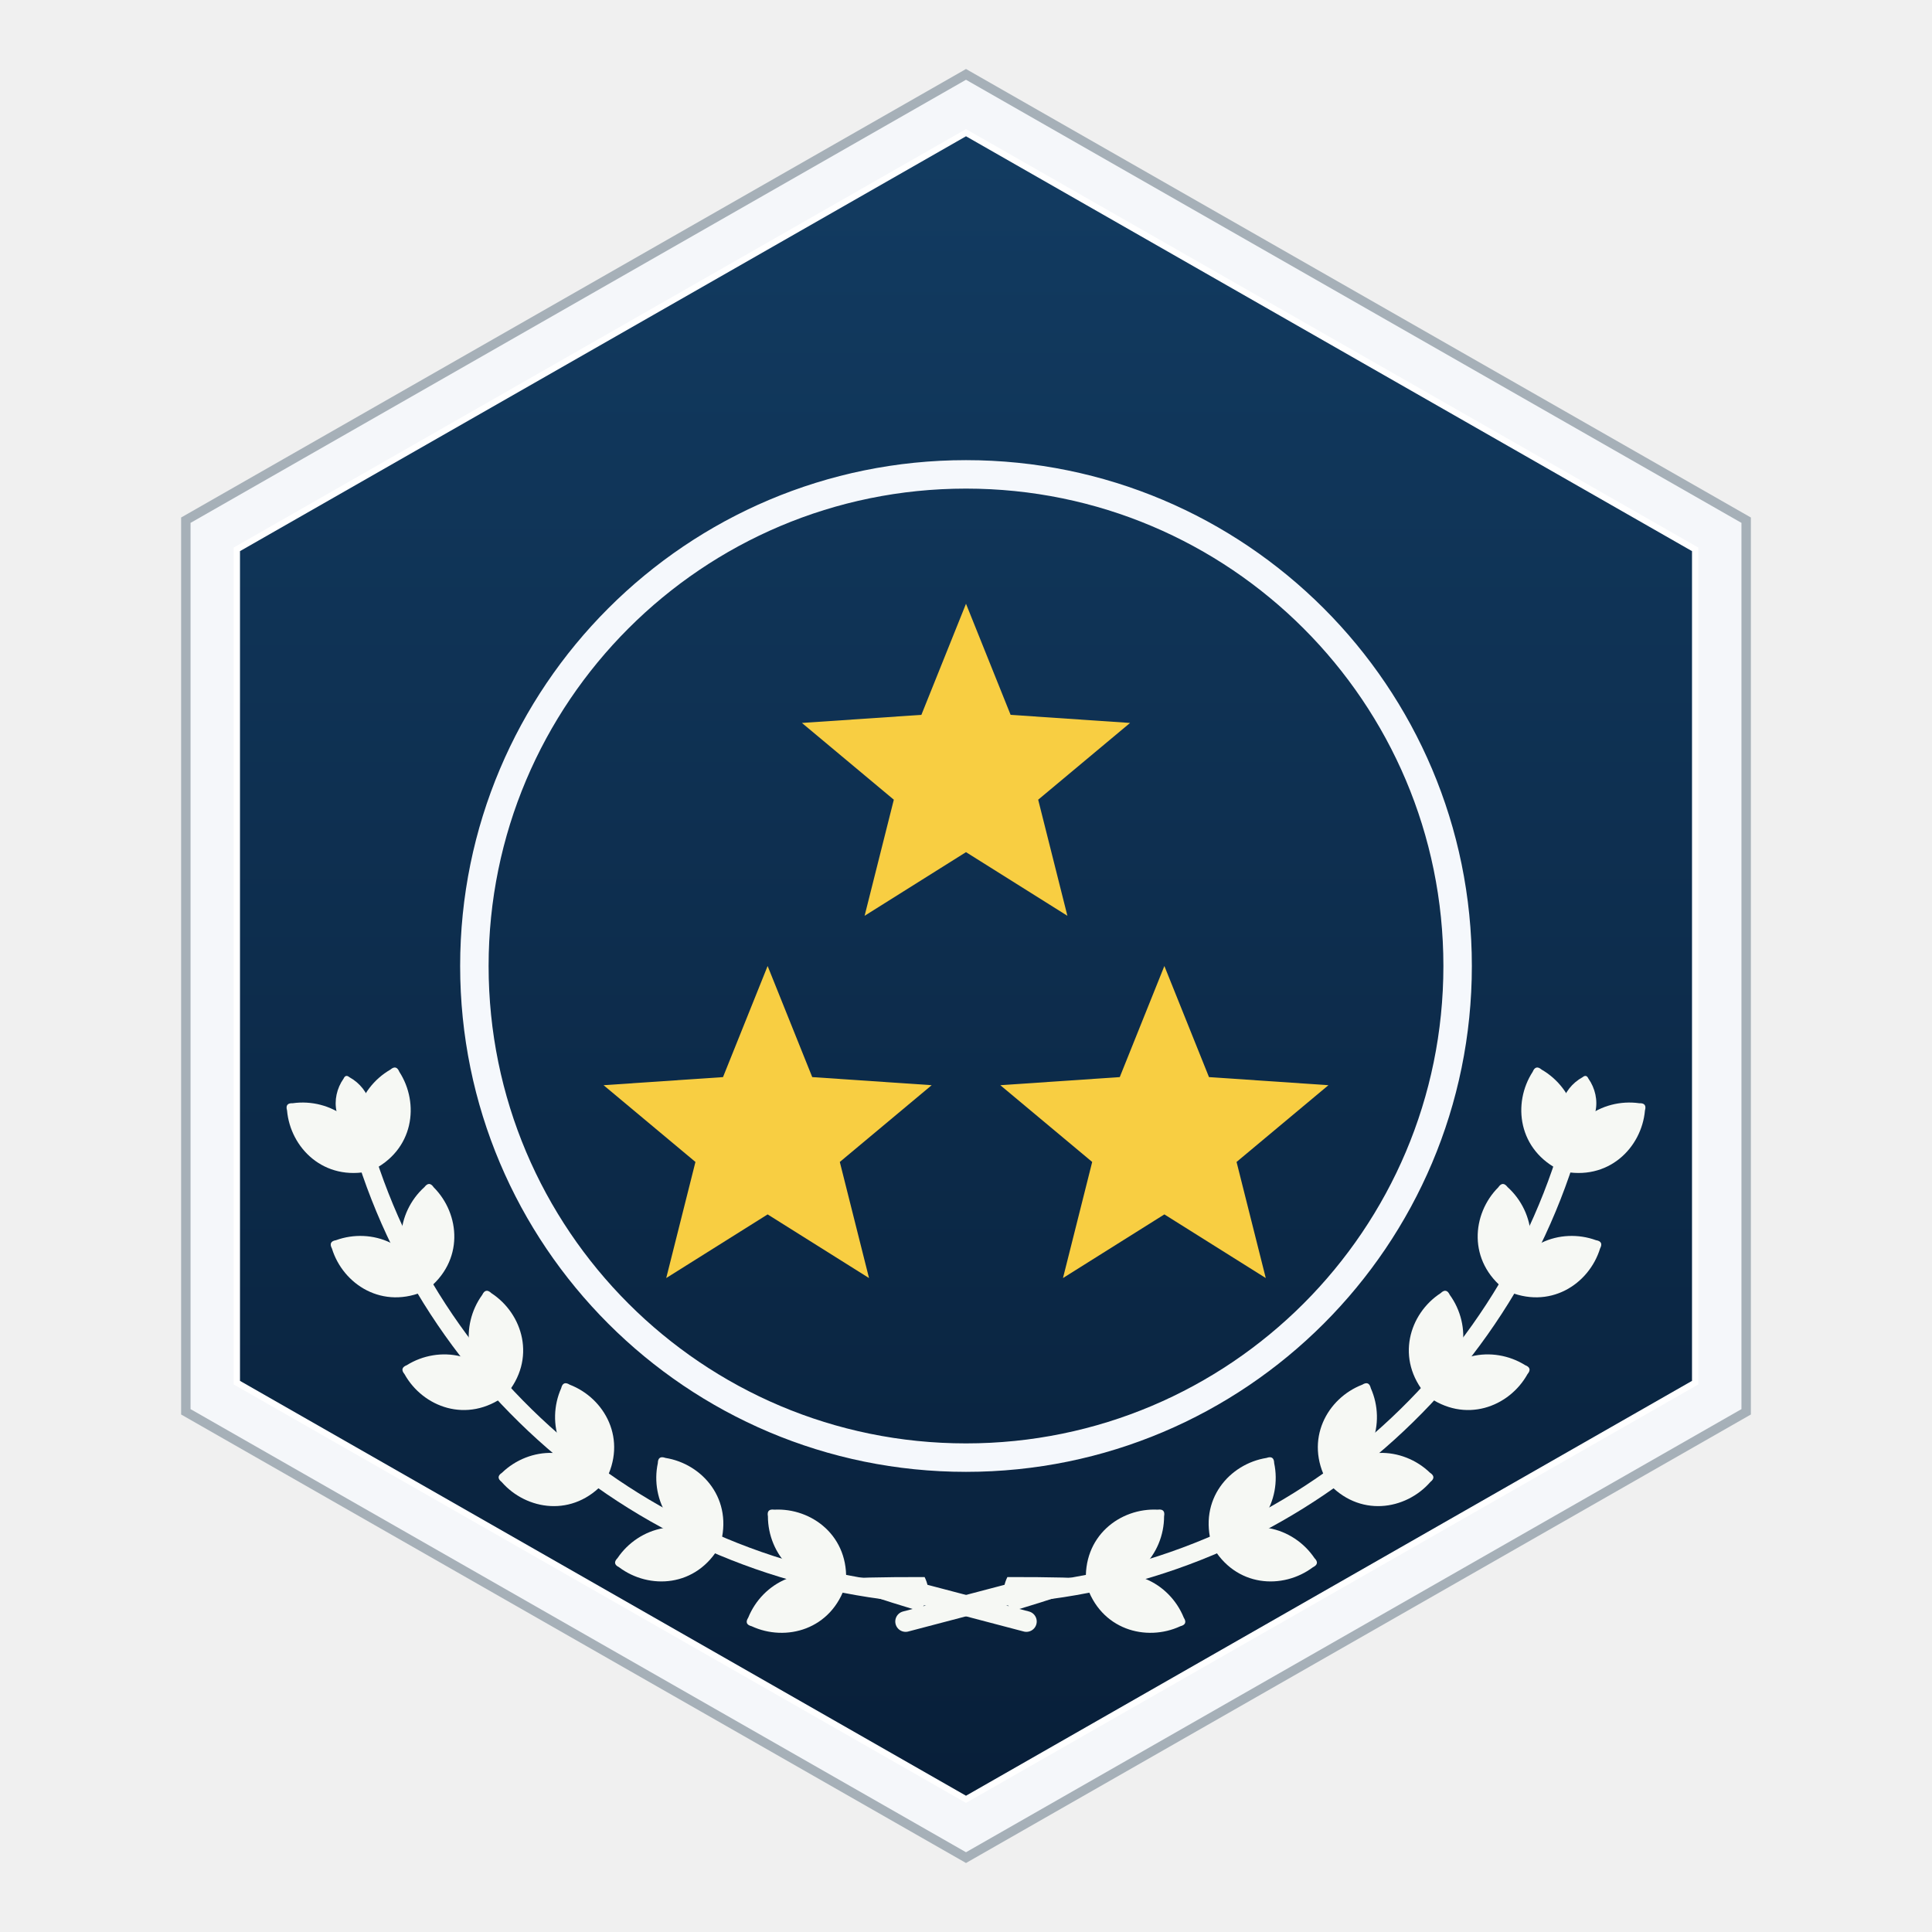
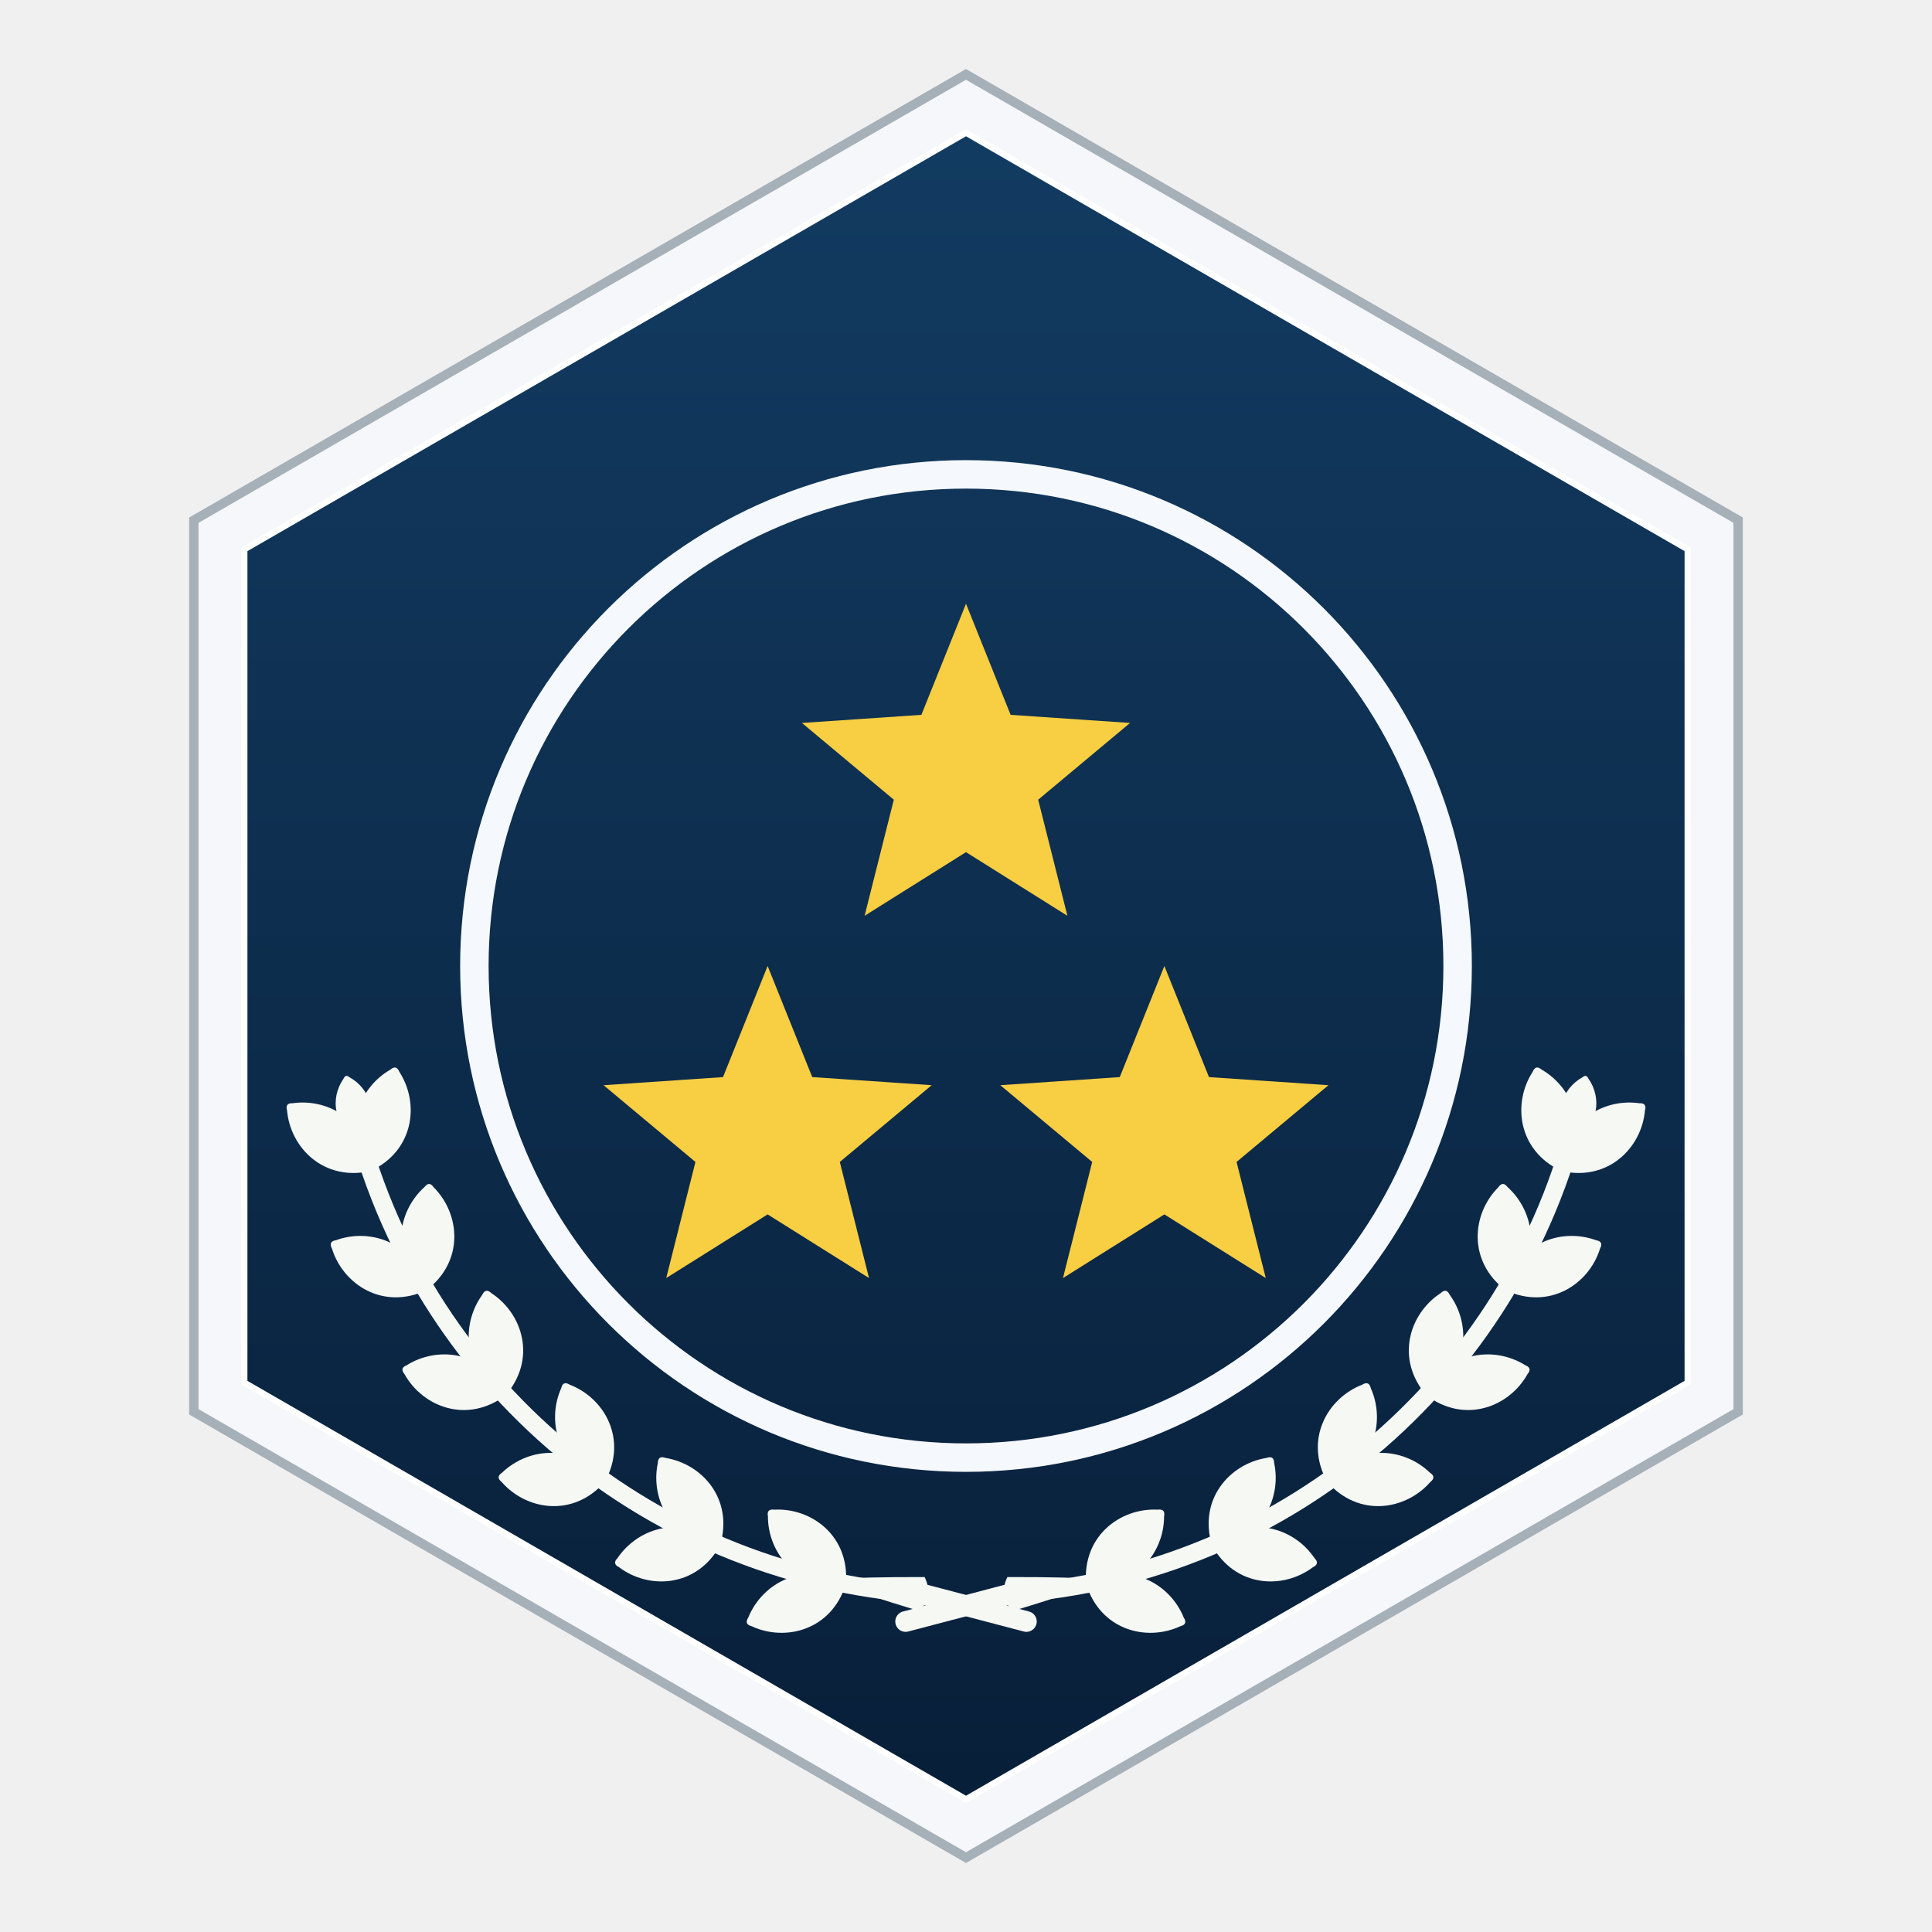
<svg xmlns="http://www.w3.org/2000/svg" viewBox="0 0 224 224" width="896" height="896">
  <defs>
    <linearGradient id="steel" x1="0" y1="0" x2="1" y2="1" gradientUnits="objectBoundingBox">
      <stop offset="0" stop-color="#fafcfd" />
      <stop offset=".28" stop-color="#b3bdc6" />
      <stop offset=".5" stop-color="#f4f7fa" />
      <stop offset=".72" stop-color="#8a959f" />
      <stop offset="1" stop-color="#dfe6ec" />
    </linearGradient>
    <linearGradient id="silverFace" x1="0" y1="0" x2="0.85" y2="1">
      <stop stop-color="#ffffff" />
      <stop offset=".48" stop-color="#e0e7ed" />
      <stop offset="1" stop-color="#a9b4bf" />
    </linearGradient>
    <linearGradient id="silverDark" x1="0" y1="0" x2="1" y2="1">
      <stop stop-color="#26313b" />
      <stop offset=".5" stop-color="#7e8a96" />
      <stop offset="1" stop-color="#1c252d" />
    </linearGradient>
    <linearGradient id="charcoal" x1="0" y1="0" x2="0" y2="1">
      <stop stop-color="#20252b" />
      <stop offset="1" stop-color="#0c1015" />
    </linearGradient>
    <linearGradient id="army" x1="0" y1="0" x2="0" y2="1">
      <stop stop-color="#355537" />
      <stop offset="1" stop-color="#1c3526" />
    </linearGradient>
    <linearGradient id="sapphire" x1="0" y1="0" x2="0" y2="1">
      <stop stop-color="#123b61" />
      <stop offset="1" stop-color="#081f39" />
    </linearGradient>
    <linearGradient id="ruby" x1="0" y1="0" x2="0" y2="1">
      <stop stop-color="#a72436" />
      <stop offset="1" stop-color="#700d21" />
    </linearGradient>
    <linearGradient id="obsidian" x1="0" y1="0" x2="0" y2="1">
      <stop stop-color="#1e2225" />
      <stop offset="1" stop-color="#070b0e" />
    </linearGradient>
    <linearGradient id="crimson" x1="0" y1="0" x2="0" y2="1">
      <stop stop-color="#aa1830" />
      <stop offset="1" stop-color="#5c091b" />
    </linearGradient>
    <linearGradient id="gold" x1="0" y1="0" x2=".8" y2="1">
      <stop stop-color="#fff0a7" />
      <stop offset=".35" stop-color="#f5d66d" />
      <stop offset=".7" stop-color="#dfaf3e" />
      <stop offset="1" stop-color="#b88124" />
    </linearGradient>
    <linearGradient id="supremeGold" x1="0" y1="0" x2="1" y2="1">
      <stop stop-color="#fff5b8" />
      <stop offset=".28" stop-color="#f8db75" />
      <stop offset=".6" stop-color="#eabd4b" />
      <stop offset="1" stop-color="#a7681c" />
    </linearGradient>
  </defs>
-   <polygon points="112,8 203,60 203,164 112,216 21,164 21,60" fill="#a6b0b8" />
-   <polygon points="112,9.248 201.908,60.624 201.908,163.376 112,214.752 22.092,163.376 22.092,60.624" fill="#f5f7fa" />
-   <polygon points="112,14.968 196.903,63.484 196.903,160.516 112,209.032 27.097,160.516 27.097,63.484" fill="#ffffff" />
-   <polygon points="112,15.8 196.175,63.9 196.175,160.1 112,208.2 27.825,160.1 27.825,63.9" fill="url(#sapphire)" />
+   <polygon points="112,8 202.067,60 202.067,164 112,216 21.933,164 21.933,60" fill="#a6b0b8" />
+   <polygon points="112,9.248 200.986,60.624 200.986,163.376 112,214.752 23.014,163.376 23.014,60.624" fill="#f5f7fa" />
+   <polygon points="112,14.968 196.032,63.484 196.032,160.516 112,209.032 27.968,160.516 27.968,63.484" fill="#ffffff" />
+   <polygon points="112,15.8 195.312,63.9 195.312,160.1 112,208.2 28.688,160.1 28.688,63.9" fill="url(#sapphire)" />
  <circle cx="112" cy="112" r="57" fill="none" data-officer-ring="field" stroke="#f5f8fc" stroke-width="3.3" />
  <g data-laurel="lower">
    <g>
      <path d="M106.908,184.822 A73 73 0 0 1 40.595,127.178" fill="none" stroke="#f6f8f4" stroke-width="2.1" stroke-linecap="round" />
      <path d="M107.203,182.849 Q100.258,182.82 95.579,183.129 Q99.963,184.793 106.613,186.795 Q108.267,185.025 107.203,182.849Z" fill="#f6f8f4" data-branch-root="tapered" />
      <path d="M98.071 183.659 C98.543 178.099 94.109 174.81 89.773 175.033 Q88.862 174.907 89.034 175.81 C89.032 180.152 92.543 184.413 98.071 183.659Z" fill="#f6f8f4" />
      <path d="M98.071 183.659 C93.228 180.889 88.376 183.524 86.752 187.551 Q86.254 188.324 87.146 188.548 C91.082 190.379 96.426 188.99 98.071 183.659Z" fill="#f6f8f4" />
      <path d="M83.477 179.197 C85.094 173.857 81.441 169.717 77.153 169.034 Q76.288 168.721 76.269 169.641 C75.364 173.887 77.912 178.785 83.477 179.197Z" fill="#f6f8f4" />
      <path d="M83.477 179.197 C79.315 175.48 74.022 177.049 71.596 180.65 Q70.948 181.303 71.774 181.708 C75.244 184.317 80.759 184.07 83.477 179.197Z" fill="#f6f8f4" />
      <path d="M70.129 171.798 C72.821 166.911 70.109 162.103 66.056 160.543 Q65.276 160.057 65.066 160.952 C63.298 164.918 64.772 170.239 70.129 171.798Z" fill="#f6f8f4" />
      <path d="M70.129 171.798 C66.831 167.298 61.327 167.732 58.206 170.75 Q57.436 171.253 58.16 171.821 C61.011 175.095 66.458 176 70.129 171.798Z" fill="#f6f8f4" />
      <path d="M58.611 161.786 C62.261 157.566 60.607 152.298 56.968 149.93 Q56.305 149.292 55.914 150.125 C53.36 153.636 53.695 159.147 58.611 161.786Z" fill="#f6f8f4" />
      <path d="M58.611 161.786 C56.321 156.698 50.847 155.979 47.166 158.281 Q46.309 158.614 46.899 159.319 C49.007 163.115 54.147 165.132 58.611 161.786Z" fill="#f6f8f4" />
      <path d="M49.427 149.598 C53.874 146.229 53.352 140.732 50.284 137.659 Q49.769 136.898 49.213 137.63 C45.984 140.534 45.167 145.994 49.427 149.598Z" fill="#f6f8f4" />
      <path d="M49.427 149.598 C48.245 144.145 43.04 142.303 38.961 143.79 Q38.053 143.937 38.483 144.75 C39.756 148.901 44.364 151.943 49.427 149.598Z" fill="#f6f8f4" />
      <path d="M42.977 135.766 C48.028 133.396 48.66 127.911 46.298 124.267 Q45.952 123.415 45.256 124.016 C41.494 126.185 39.56 131.356 42.977 135.766Z" fill="#f6f8f4" />
      <path d="M42.977 135.766 C42.955 130.187 38.247 127.303 33.947 127.91 Q33.029 127.865 33.28 128.749 C33.663 133.074 37.538 137.008 42.977 135.766Z" fill="#f6f8f4" />
      <path d="M41.828 132.122 C44.105 129.4 42.924 126.222 40.517 124.896 Q40.075 124.527 39.838 125.052 C38.256 127.3 38.588 130.674 41.828 132.122Z" fill="#f6f8f4" />
      <path d="M106.908,184.822 L119 188" fill="none" stroke="#f6f8f4" stroke-width="2.4" stroke-linecap="round" />
    </g>
    <g transform="translate(224 0) scale(-1 1)">
      <path d="M106.908,184.822 A73 73 0 0 1 40.595,127.178" fill="none" stroke="#f6f8f4" stroke-width="2.1" stroke-linecap="round" />
      <path d="M107.203,182.849 Q100.258,182.82 95.579,183.129 Q99.963,184.793 106.613,186.795 Q108.267,185.025 107.203,182.849Z" fill="#f6f8f4" data-branch-root="tapered" />
      <path d="M98.071 183.659 C98.543 178.099 94.109 174.81 89.773 175.033 Q88.862 174.907 89.034 175.81 C89.032 180.152 92.543 184.413 98.071 183.659Z" fill="#f6f8f4" />
      <path d="M98.071 183.659 C93.228 180.889 88.376 183.524 86.752 187.551 Q86.254 188.324 87.146 188.548 C91.082 190.379 96.426 188.99 98.071 183.659Z" fill="#f6f8f4" />
      <path d="M83.477 179.197 C85.094 173.857 81.441 169.717 77.153 169.034 Q76.288 168.721 76.269 169.641 C75.364 173.887 77.912 178.785 83.477 179.197Z" fill="#f6f8f4" />
      <path d="M83.477 179.197 C79.315 175.48 74.022 177.049 71.596 180.65 Q70.948 181.303 71.774 181.708 C75.244 184.317 80.759 184.07 83.477 179.197Z" fill="#f6f8f4" />
      <path d="M70.129 171.798 C72.821 166.911 70.109 162.103 66.056 160.543 Q65.276 160.057 65.066 160.952 C63.298 164.918 64.772 170.239 70.129 171.798Z" fill="#f6f8f4" />
      <path d="M70.129 171.798 C66.831 167.298 61.327 167.732 58.206 170.75 Q57.436 171.253 58.16 171.821 C61.011 175.095 66.458 176 70.129 171.798Z" fill="#f6f8f4" />
      <path d="M58.611 161.786 C62.261 157.566 60.607 152.298 56.968 149.93 Q56.305 149.292 55.914 150.125 C53.36 153.636 53.695 159.147 58.611 161.786Z" fill="#f6f8f4" />
      <path d="M58.611 161.786 C56.321 156.698 50.847 155.979 47.166 158.281 Q46.309 158.614 46.899 159.319 C49.007 163.115 54.147 165.132 58.611 161.786Z" fill="#f6f8f4" />
      <path d="M49.427 149.598 C53.874 146.229 53.352 140.732 50.284 137.659 Q49.769 136.898 49.213 137.63 C45.984 140.534 45.167 145.994 49.427 149.598Z" fill="#f6f8f4" />
      <path d="M49.427 149.598 C48.245 144.145 43.04 142.303 38.961 143.79 Q38.053 143.937 38.483 144.75 C39.756 148.901 44.364 151.943 49.427 149.598Z" fill="#f6f8f4" />
      <path d="M42.977 135.766 C48.028 133.396 48.66 127.911 46.298 124.267 Q45.952 123.415 45.256 124.016 C41.494 126.185 39.56 131.356 42.977 135.766Z" fill="#f6f8f4" />
      <path d="M42.977 135.766 C42.955 130.187 38.247 127.303 33.947 127.91 Q33.029 127.865 33.28 128.749 C33.663 133.074 37.538 137.008 42.977 135.766Z" fill="#f6f8f4" />
      <path d="M41.828 132.122 C44.105 129.4 42.924 126.222 40.517 124.896 Q40.075 124.527 39.838 125.052 C38.256 127.3 38.588 130.674 41.828 132.122Z" fill="#f6f8f4" />
      <path d="M106.908,184.822 L119 188" fill="none" stroke="#f6f8f4" stroke-width="2.4" stroke-linecap="round" />
    </g>
  </g>
  <g data-star-count="3" data-star-radius="20">
    <polygon points="112,70 117.173,82.881 131.021,83.82 120.369,92.719 123.756,106.18 112,98.8 100.244,106.18 103.631,92.719 92.979,83.82 106.827,82.881" fill="#f8ce42" data-star-style="flat" />
    <polygon points="89,112 94.173,124.881 108.021,125.82 97.369,134.719 100.756,148.18 89,140.8 77.244,148.18 80.631,134.719 69.979,125.82 83.827,124.881" fill="#f8ce42" data-star-style="flat" />
    <polygon points="135,112 140.173,124.881 154.021,125.82 143.369,134.719 146.756,148.18 135,140.8 123.244,148.18 126.631,134.719 115.979,125.82 129.827,124.881" fill="#f8ce42" data-star-style="flat" />
  </g>
</svg>
